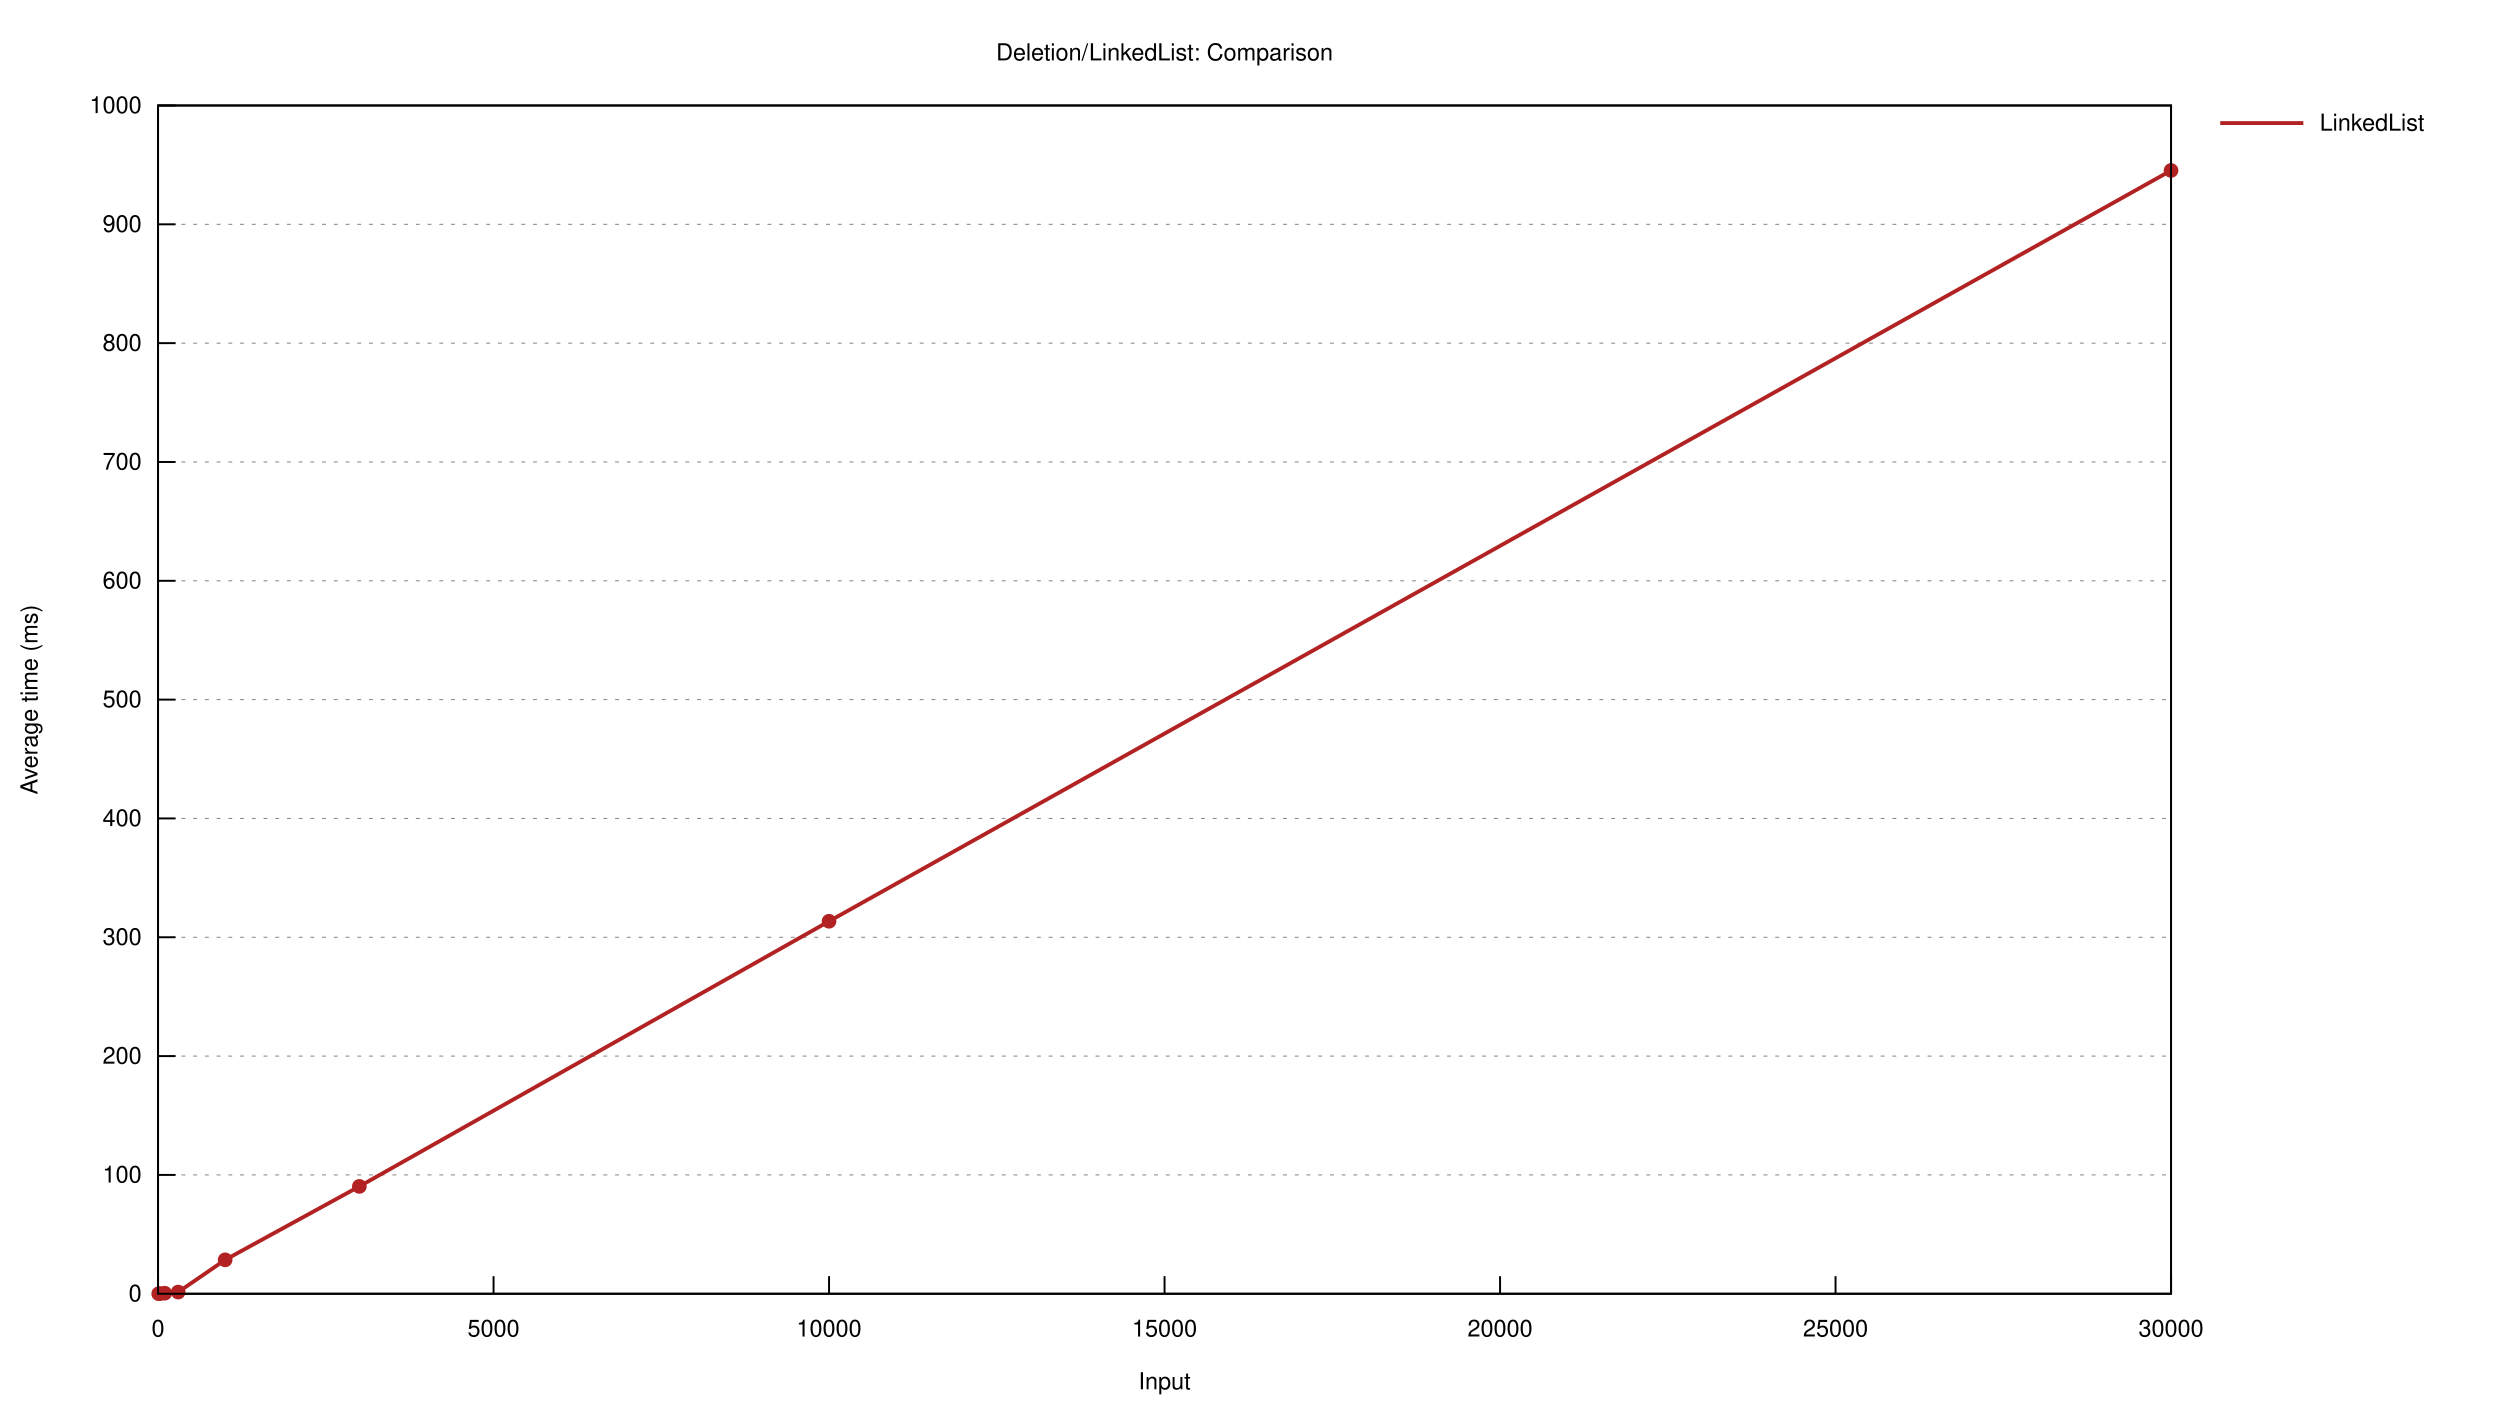
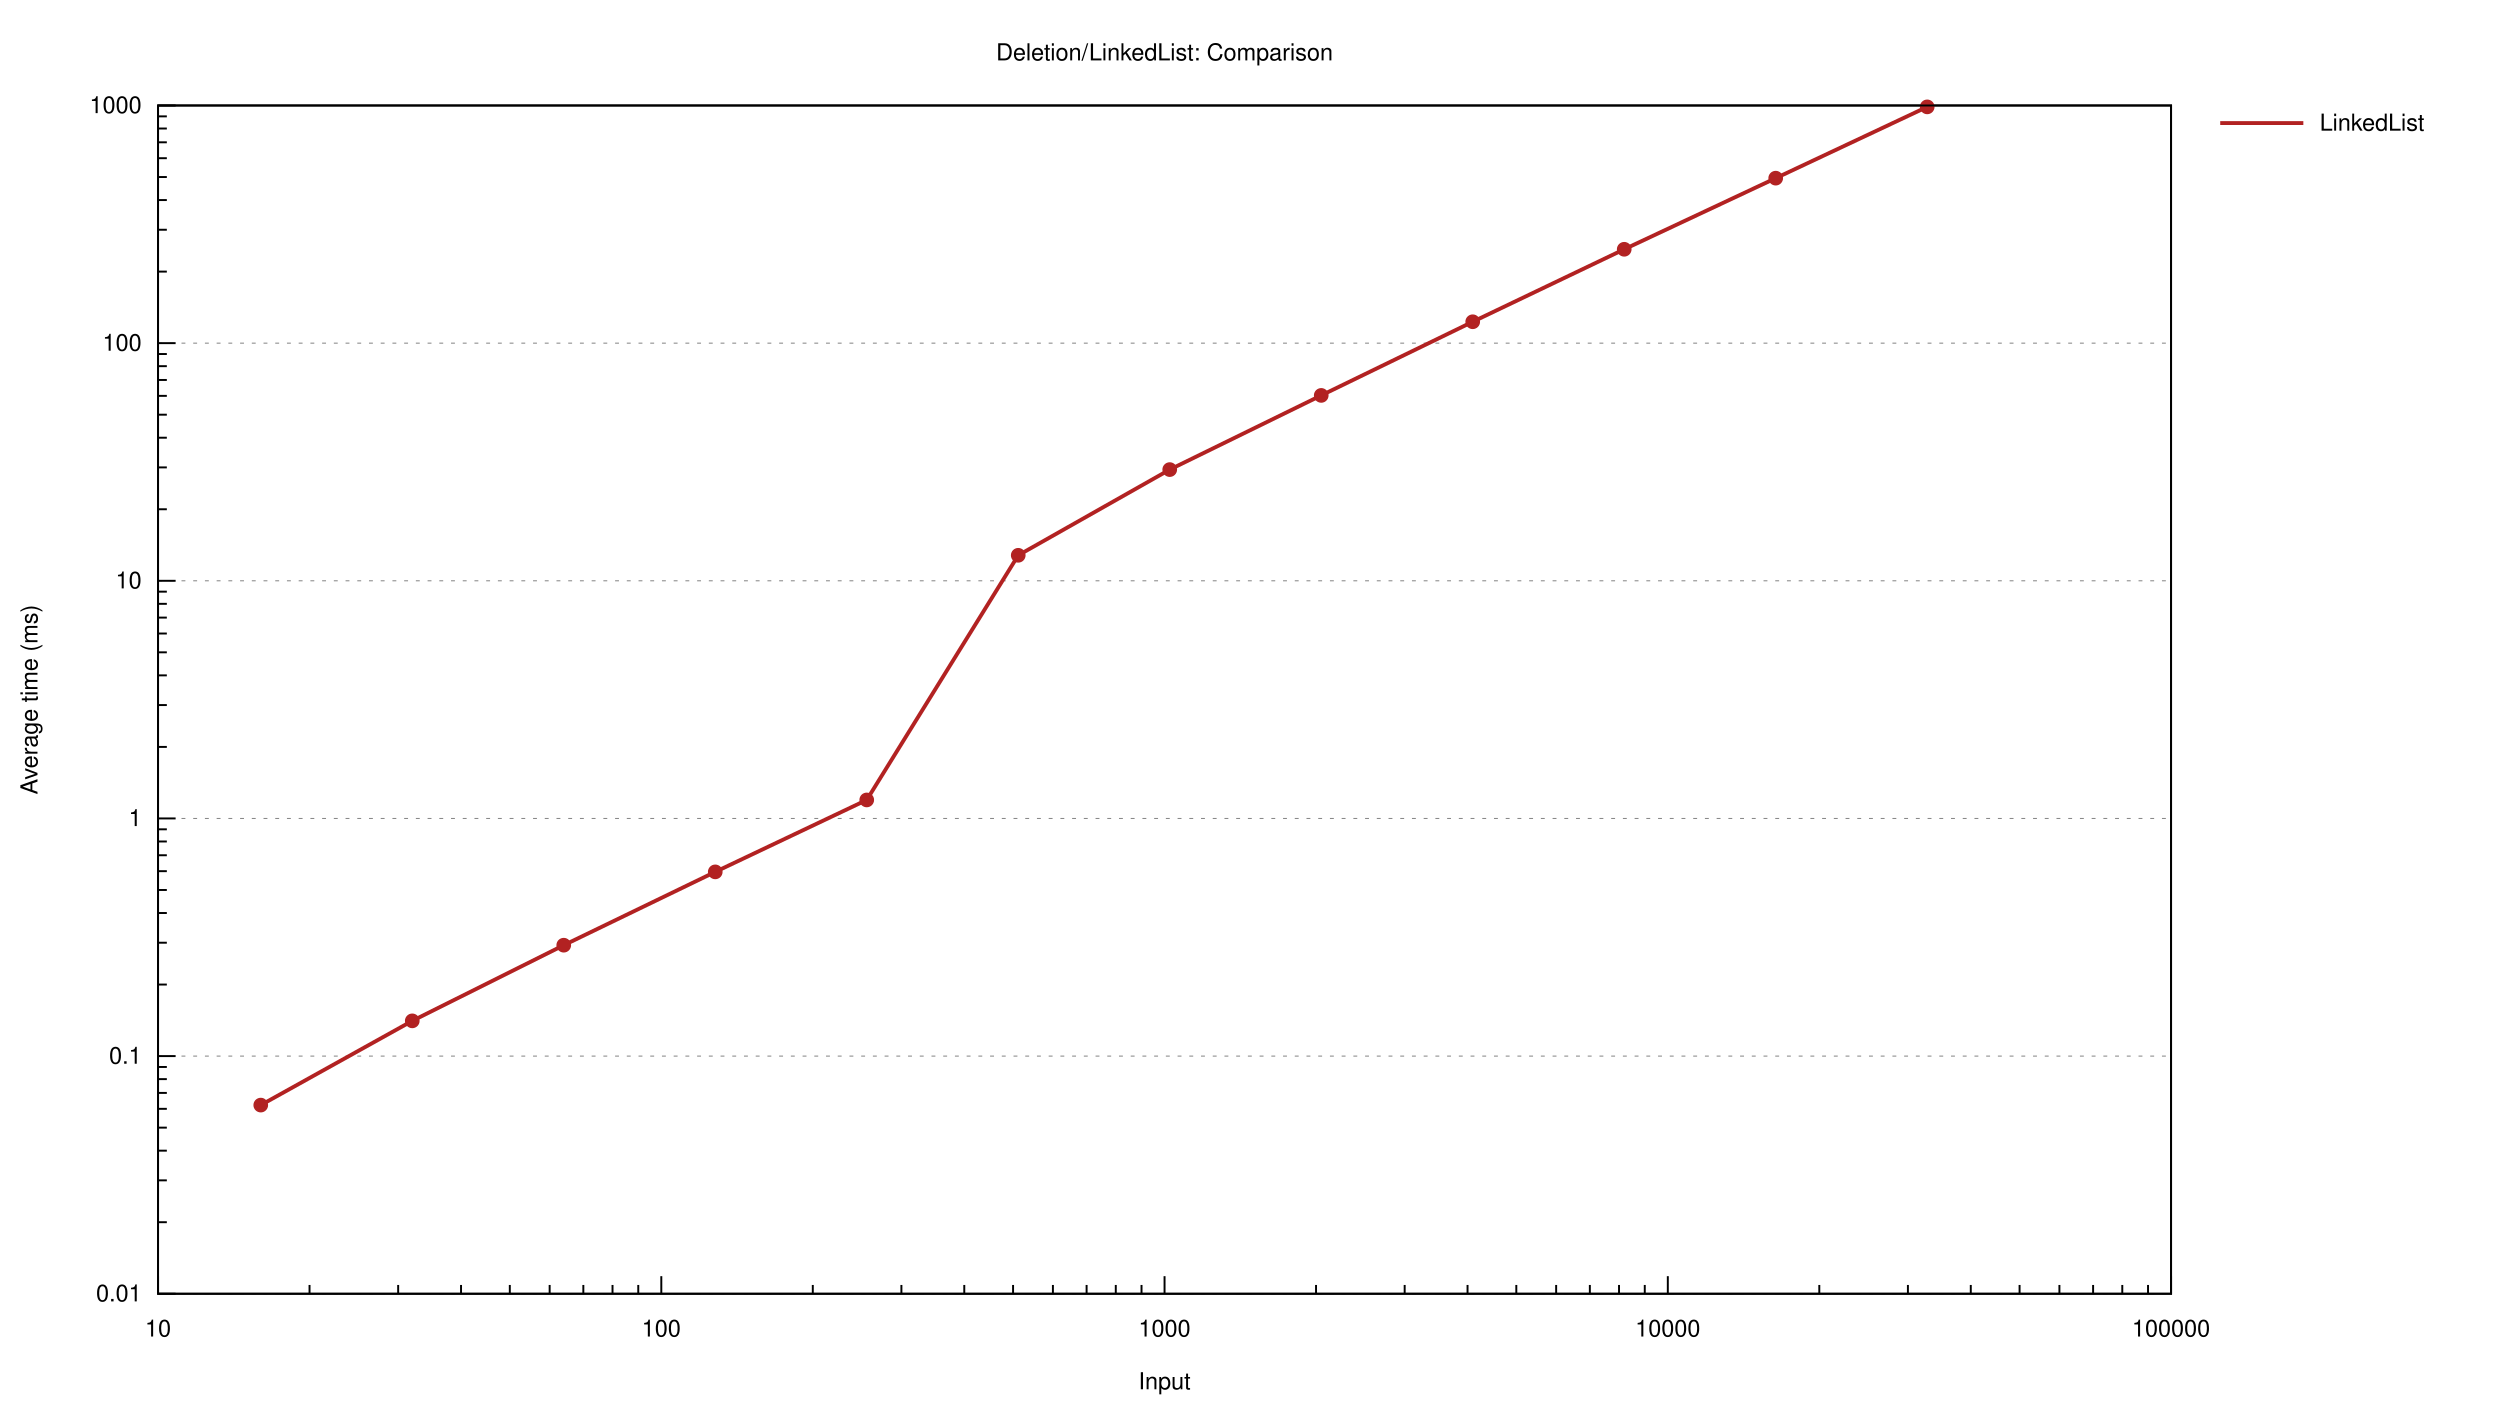
<svg xmlns="http://www.w3.org/2000/svg" xmlns:xlink="http://www.w3.org/1999/xlink" viewBox="0 0 1280 720">
  <g id="gnuplot_canvas">
    <rect x="0" y="0" width="1280" height="720" fill="none" />
    <defs>
      <circle id="gpDot" r="0.5" stroke-width="0.5" stroke="currentColor" />
      <path id="gpPt0" stroke-width="0.222" stroke="currentColor" d="M-1,0 h2 M0,-1 v2" />
      <path id="gpPt1" stroke-width="0.222" stroke="currentColor" d="M-1,-1 L1,1 M1,-1 L-1,1" />
      <path id="gpPt2" stroke-width="0.222" stroke="currentColor" d="M-1,0 L1,0 M0,-1 L0,1 M-1,-1 L1,1 M-1,1 L1,-1" />
      <rect id="gpPt3" stroke-width="0.222" stroke="currentColor" x="-1" y="-1" width="2" height="2" />
      <rect id="gpPt4" stroke-width="0.222" stroke="currentColor" fill="currentColor" x="-1" y="-1" width="2" height="2" />
      <circle id="gpPt5" stroke-width="0.222" stroke="currentColor" cx="0" cy="0" r="1" />
      <use xlink:href="#gpPt5" id="gpPt6" fill="currentColor" stroke="none" />
      <path id="gpPt7" stroke-width="0.222" stroke="currentColor" d="M0,-1.33 L-1.33,0.67 L1.33,0.67 z" />
      <use xlink:href="#gpPt7" id="gpPt8" fill="currentColor" stroke="none" />
      <use xlink:href="#gpPt7" id="gpPt9" stroke="currentColor" transform="rotate(180)" />
      <use xlink:href="#gpPt9" id="gpPt10" fill="currentColor" stroke="none" />
      <use xlink:href="#gpPt3" id="gpPt11" stroke="currentColor" transform="rotate(45)" />
      <use xlink:href="#gpPt11" id="gpPt12" fill="currentColor" stroke="none" />
      <path id="gpPt13" stroke-width="0.222" stroke="currentColor" d="M0,1.330 L1.265,0.411 L0.782,-1.067 L-0.782,-1.076 L-1.265,0.411 z" />
      <use xlink:href="#gpPt13" id="gpPt14" fill="currentColor" stroke="none" />
      <filter id="textbox" filterUnits="objectBoundingBox" x="0" y="0" height="1" width="1">
        <feFlood flood-color="white" flood-opacity="1" result="bgnd" />
        <feComposite in="SourceGraphic" in2="bgnd" operator="atop" />
      </filter>
      <filter id="greybox" filterUnits="objectBoundingBox" x="0" y="0" height="1" width="1">
        <feFlood flood-color="lightgrey" flood-opacity="1" result="grey" />
        <feComposite in="SourceGraphic" in2="grey" operator="atop" />
      </filter>
    </defs>
    <g fill="none" color="white" stroke="currentColor" stroke-width="1.00" stroke-linecap="butt" stroke-linejoin="miter">
</g>
    <g fill="none" color="black" stroke="currentColor" stroke-width="1.00" stroke-linecap="butt" stroke-linejoin="miter">
</g>
    <g fill="none" color="black" stroke="black" stroke-width="0.50" stroke-linecap="butt" stroke-linejoin="miter">
</g>
    <g fill="none" color="gray" stroke="currentColor" stroke-width="0.50" stroke-linecap="butt" stroke-linejoin="miter">
      <path stroke="gray" stroke-dasharray="2,4" class="gridline" d="M80.92,662.40 L1111.58,662.40  " />
    </g>
    <g fill="none" color="gray" stroke="gray" stroke-width="1.00" stroke-linecap="butt" stroke-linejoin="miter">
</g>
    <g fill="none" color="black" stroke="currentColor" stroke-width="1.00" stroke-linecap="butt" stroke-linejoin="miter">
      <path stroke="black" d="M80.92,662.40 L89.92,662.40  " />
      <g transform="translate(72.53,666.30)" stroke="none" fill="black" font-family="Helvetica" font-size="12.00" text-anchor="end">
        <text>
-           <tspan font-family="Helvetica"> 0</tspan>
-         </text>
-       </g>
-     </g>
-     <g fill="none" color="black" stroke="currentColor" stroke-width="1.00" stroke-linecap="butt" stroke-linejoin="miter">
- </g>
-     <g fill="none" color="black" stroke="black" stroke-width="0.50" stroke-linecap="butt" stroke-linejoin="miter">
- </g>
-     <g fill="none" color="gray" stroke="currentColor" stroke-width="0.50" stroke-linecap="butt" stroke-linejoin="miter">
-       <path stroke="gray" stroke-dasharray="2,4" class="gridline" d="M80.92,601.56 L1111.58,601.56  " />
-     </g>
-     <g fill="none" color="gray" stroke="gray" stroke-width="1.00" stroke-linecap="butt" stroke-linejoin="miter">
- </g>
-     <g fill="none" color="black" stroke="currentColor" stroke-width="1.00" stroke-linecap="butt" stroke-linejoin="miter">
-       <path stroke="black" d="M80.92,601.56 L89.92,601.56  " />
-       <g transform="translate(72.53,605.46)" stroke="none" fill="black" font-family="Helvetica" font-size="12.00" text-anchor="end">
-         <text>
-           <tspan font-family="Helvetica"> 100</tspan>
-         </text>
-       </g>
-     </g>
-     <g fill="none" color="black" stroke="currentColor" stroke-width="1.00" stroke-linecap="butt" stroke-linejoin="miter">
- </g>
+           <tspan font-family="Helvetica"> 0.01</tspan>
+         </text>
+       </g>
+     </g>
+     <g fill="none" color="black" stroke="currentColor" stroke-width="1.00" stroke-linecap="butt" stroke-linejoin="miter">
+       <path stroke="black" d="M80.92,625.77 L85.42,625.77 M80.92,604.34 L85.42,604.34 M80.92,589.14 L85.42,589.14 M80.92,577.35 L85.42,577.35   M80.92,567.72 L85.42,567.72 M80.92,559.57 L85.42,559.57 M80.92,552.51 L85.42,552.51 M80.92,546.29 L85.42,546.29    " />
+     </g>
    <g fill="none" color="black" stroke="black" stroke-width="0.50" stroke-linecap="butt" stroke-linejoin="miter">
</g>
    <g fill="none" color="gray" stroke="currentColor" stroke-width="0.50" stroke-linecap="butt" stroke-linejoin="miter">
      <path stroke="gray" stroke-dasharray="2,4" class="gridline" d="M80.92,540.72 L1111.58,540.72  " />
    </g>
    <g fill="none" color="gray" stroke="gray" stroke-width="1.00" stroke-linecap="butt" stroke-linejoin="miter">
</g>
    <g fill="none" color="black" stroke="currentColor" stroke-width="1.00" stroke-linecap="butt" stroke-linejoin="miter">
      <path stroke="black" d="M80.92,540.72 L89.92,540.72  " />
      <g transform="translate(72.53,544.62)" stroke="none" fill="black" font-family="Helvetica" font-size="12.00" text-anchor="end">
        <text>
-           <tspan font-family="Helvetica"> 200</tspan>
-         </text>
-       </g>
-     </g>
-     <g fill="none" color="black" stroke="currentColor" stroke-width="1.00" stroke-linecap="butt" stroke-linejoin="miter">
- </g>
-     <g fill="none" color="black" stroke="black" stroke-width="0.50" stroke-linecap="butt" stroke-linejoin="miter">
- </g>
-     <g fill="none" color="gray" stroke="currentColor" stroke-width="0.50" stroke-linecap="butt" stroke-linejoin="miter">
-       <path stroke="gray" stroke-dasharray="2,4" class="gridline" d="M80.92,479.88 L1111.58,479.88  " />
-     </g>
-     <g fill="none" color="gray" stroke="gray" stroke-width="1.00" stroke-linecap="butt" stroke-linejoin="miter">
- </g>
-     <g fill="none" color="black" stroke="currentColor" stroke-width="1.00" stroke-linecap="butt" stroke-linejoin="miter">
-       <path stroke="black" d="M80.92,479.88 L89.92,479.88  " />
-       <g transform="translate(72.53,483.78)" stroke="none" fill="black" font-family="Helvetica" font-size="12.00" text-anchor="end">
-         <text>
-           <tspan font-family="Helvetica"> 300</tspan>
-         </text>
-       </g>
-     </g>
-     <g fill="none" color="black" stroke="currentColor" stroke-width="1.00" stroke-linecap="butt" stroke-linejoin="miter">
- </g>
+           <tspan font-family="Helvetica"> 0.1</tspan>
+         </text>
+       </g>
+     </g>
+     <g fill="none" color="black" stroke="currentColor" stroke-width="1.00" stroke-linecap="butt" stroke-linejoin="miter">
+       <path stroke="black" d="M80.92,504.09 L85.42,504.09 M80.92,482.67 L85.42,482.67 M80.92,467.46 L85.42,467.46 M80.92,455.67 L85.42,455.67   M80.92,446.04 L85.42,446.04 M80.92,437.89 L85.42,437.89 M80.92,430.84 L85.42,430.84 M80.92,424.61 L85.42,424.61    " />
+     </g>
    <g fill="none" color="black" stroke="black" stroke-width="0.50" stroke-linecap="butt" stroke-linejoin="miter">
</g>
    <g fill="none" color="gray" stroke="currentColor" stroke-width="0.50" stroke-linecap="butt" stroke-linejoin="miter">
      <path stroke="gray" stroke-dasharray="2,4" class="gridline" d="M80.92,419.04 L1111.58,419.04  " />
    </g>
    <g fill="none" color="gray" stroke="gray" stroke-width="1.00" stroke-linecap="butt" stroke-linejoin="miter">
</g>
    <g fill="none" color="black" stroke="currentColor" stroke-width="1.00" stroke-linecap="butt" stroke-linejoin="miter">
      <path stroke="black" d="M80.92,419.04 L89.92,419.04  " />
      <g transform="translate(72.53,422.94)" stroke="none" fill="black" font-family="Helvetica" font-size="12.00" text-anchor="end">
        <text>
-           <tspan font-family="Helvetica"> 400</tspan>
-         </text>
-       </g>
-     </g>
-     <g fill="none" color="black" stroke="currentColor" stroke-width="1.00" stroke-linecap="butt" stroke-linejoin="miter">
- </g>
-     <g fill="none" color="black" stroke="black" stroke-width="0.50" stroke-linecap="butt" stroke-linejoin="miter">
- </g>
-     <g fill="none" color="gray" stroke="currentColor" stroke-width="0.50" stroke-linecap="butt" stroke-linejoin="miter">
-       <path stroke="gray" stroke-dasharray="2,4" class="gridline" d="M80.92,358.20 L1111.58,358.20  " />
-     </g>
-     <g fill="none" color="gray" stroke="gray" stroke-width="1.00" stroke-linecap="butt" stroke-linejoin="miter">
- </g>
-     <g fill="none" color="black" stroke="currentColor" stroke-width="1.00" stroke-linecap="butt" stroke-linejoin="miter">
-       <path stroke="black" d="M80.92,358.20 L89.92,358.20  " />
-       <g transform="translate(72.53,362.10)" stroke="none" fill="black" font-family="Helvetica" font-size="12.00" text-anchor="end">
-         <text>
-           <tspan font-family="Helvetica"> 500</tspan>
-         </text>
-       </g>
-     </g>
-     <g fill="none" color="black" stroke="currentColor" stroke-width="1.00" stroke-linecap="butt" stroke-linejoin="miter">
- </g>
+           <tspan font-family="Helvetica"> 1</tspan>
+         </text>
+       </g>
+     </g>
+     <g fill="none" color="black" stroke="currentColor" stroke-width="1.00" stroke-linecap="butt" stroke-linejoin="miter">
+       <path stroke="black" d="M80.92,382.42 L85.42,382.42 M80.92,360.99 L85.42,360.99 M80.92,345.79 L85.42,345.79 M80.92,333.99 L85.42,333.99   M80.92,324.36 L85.42,324.36 M80.92,316.21 L85.42,316.21 M80.92,309.16 L85.42,309.16 M80.92,302.93 L85.42,302.93    " />
+     </g>
    <g fill="none" color="black" stroke="black" stroke-width="0.50" stroke-linecap="butt" stroke-linejoin="miter">
</g>
    <g fill="none" color="gray" stroke="currentColor" stroke-width="0.50" stroke-linecap="butt" stroke-linejoin="miter">
      <path stroke="gray" stroke-dasharray="2,4" class="gridline" d="M80.92,297.37 L1111.58,297.37  " />
    </g>
    <g fill="none" color="gray" stroke="gray" stroke-width="1.00" stroke-linecap="butt" stroke-linejoin="miter">
</g>
    <g fill="none" color="black" stroke="currentColor" stroke-width="1.00" stroke-linecap="butt" stroke-linejoin="miter">
      <path stroke="black" d="M80.92,297.37 L89.92,297.37  " />
      <g transform="translate(72.53,301.27)" stroke="none" fill="black" font-family="Helvetica" font-size="12.00" text-anchor="end">
        <text>
-           <tspan font-family="Helvetica"> 600</tspan>
-         </text>
-       </g>
-     </g>
-     <g fill="none" color="black" stroke="currentColor" stroke-width="1.00" stroke-linecap="butt" stroke-linejoin="miter">
- </g>
-     <g fill="none" color="black" stroke="black" stroke-width="0.50" stroke-linecap="butt" stroke-linejoin="miter">
- </g>
-     <g fill="none" color="gray" stroke="currentColor" stroke-width="0.50" stroke-linecap="butt" stroke-linejoin="miter">
-       <path stroke="gray" stroke-dasharray="2,4" class="gridline" d="M80.92,236.53 L1111.58,236.53  " />
-     </g>
-     <g fill="none" color="gray" stroke="gray" stroke-width="1.00" stroke-linecap="butt" stroke-linejoin="miter">
- </g>
-     <g fill="none" color="black" stroke="currentColor" stroke-width="1.00" stroke-linecap="butt" stroke-linejoin="miter">
-       <path stroke="black" d="M80.92,236.53 L89.92,236.53  " />
-       <g transform="translate(72.53,240.43)" stroke="none" fill="black" font-family="Helvetica" font-size="12.00" text-anchor="end">
-         <text>
-           <tspan font-family="Helvetica"> 700</tspan>
-         </text>
-       </g>
-     </g>
-     <g fill="none" color="black" stroke="currentColor" stroke-width="1.00" stroke-linecap="butt" stroke-linejoin="miter">
- </g>
+           <tspan font-family="Helvetica"> 10</tspan>
+         </text>
+       </g>
+     </g>
+     <g fill="none" color="black" stroke="currentColor" stroke-width="1.00" stroke-linecap="butt" stroke-linejoin="miter">
+       <path stroke="black" d="M80.92,260.74 L85.42,260.74 M80.92,239.31 L85.42,239.31 M80.92,224.11 L85.42,224.11 M80.92,212.32 L85.42,212.32   M80.92,202.68 L85.42,202.68 M80.92,194.54 L85.42,194.54 M80.92,187.48 L85.42,187.48 M80.92,181.26 L85.42,181.26    " />
+     </g>
    <g fill="none" color="black" stroke="black" stroke-width="0.50" stroke-linecap="butt" stroke-linejoin="miter">
</g>
    <g fill="none" color="gray" stroke="currentColor" stroke-width="0.50" stroke-linecap="butt" stroke-linejoin="miter">
      <path stroke="gray" stroke-dasharray="2,4" class="gridline" d="M80.92,175.69 L1111.58,175.69  " />
    </g>
    <g fill="none" color="gray" stroke="gray" stroke-width="1.00" stroke-linecap="butt" stroke-linejoin="miter">
</g>
    <g fill="none" color="black" stroke="currentColor" stroke-width="1.00" stroke-linecap="butt" stroke-linejoin="miter">
      <path stroke="black" d="M80.92,175.69 L89.92,175.69  " />
      <g transform="translate(72.53,179.59)" stroke="none" fill="black" font-family="Helvetica" font-size="12.00" text-anchor="end">
        <text>
-           <tspan font-family="Helvetica"> 800</tspan>
-         </text>
-       </g>
-     </g>
-     <g fill="none" color="black" stroke="currentColor" stroke-width="1.00" stroke-linecap="butt" stroke-linejoin="miter">
- </g>
-     <g fill="none" color="black" stroke="black" stroke-width="0.50" stroke-linecap="butt" stroke-linejoin="miter">
- </g>
-     <g fill="none" color="gray" stroke="currentColor" stroke-width="0.50" stroke-linecap="butt" stroke-linejoin="miter">
-       <path stroke="gray" stroke-dasharray="2,4" class="gridline" d="M80.92,114.85 L1111.58,114.85  " />
-     </g>
-     <g fill="none" color="gray" stroke="gray" stroke-width="1.00" stroke-linecap="butt" stroke-linejoin="miter">
- </g>
-     <g fill="none" color="black" stroke="currentColor" stroke-width="1.00" stroke-linecap="butt" stroke-linejoin="miter">
-       <path stroke="black" d="M80.92,114.85 L89.92,114.85  " />
-       <g transform="translate(72.53,118.75)" stroke="none" fill="black" font-family="Helvetica" font-size="12.00" text-anchor="end">
-         <text>
-           <tspan font-family="Helvetica"> 900</tspan>
-         </text>
-       </g>
-     </g>
-     <g fill="none" color="black" stroke="currentColor" stroke-width="1.00" stroke-linecap="butt" stroke-linejoin="miter">
- </g>
+           <tspan font-family="Helvetica"> 100</tspan>
+         </text>
+       </g>
+     </g>
+     <g fill="none" color="black" stroke="currentColor" stroke-width="1.00" stroke-linecap="butt" stroke-linejoin="miter">
+       <path stroke="black" d="M80.92,139.06 L85.42,139.06 M80.92,117.63 L85.42,117.63 M80.92,102.43 L85.42,102.43 M80.92,90.64 L85.42,90.64   M80.92,81.00 L85.42,81.00 M80.92,72.86 L85.42,72.86 M80.92,65.80 L85.42,65.80 M80.92,59.58 L85.42,59.58    " />
+     </g>
    <g fill="none" color="black" stroke="black" stroke-width="0.50" stroke-linecap="butt" stroke-linejoin="miter">
</g>
    <g fill="none" color="gray" stroke="currentColor" stroke-width="0.50" stroke-linecap="butt" stroke-linejoin="miter">
      <path stroke="gray" stroke-dasharray="2,4" class="gridline" d="M80.92,54.01 L1111.58,54.01  " />
    </g>
    <g fill="none" color="gray" stroke="gray" stroke-width="1.00" stroke-linecap="butt" stroke-linejoin="miter">
</g>
    <g fill="none" color="black" stroke="currentColor" stroke-width="1.00" stroke-linecap="butt" stroke-linejoin="miter">
      <path stroke="black" d="M80.92,54.01 L89.92,54.01  " />
      <g transform="translate(72.53,57.91)" stroke="none" fill="black" font-family="Helvetica" font-size="12.00" text-anchor="end">
        <text>
          <tspan font-family="Helvetica"> 1000</tspan>
        </text>
      </g>
    </g>
    <g fill="none" color="black" stroke="currentColor" stroke-width="1.00" stroke-linecap="butt" stroke-linejoin="miter">
      <path stroke="black" d="M80.92,662.40 L80.92,653.40  " />
      <g transform="translate(80.92,684.30)" stroke="none" fill="black" font-family="Helvetica" font-size="12.00" text-anchor="middle">
        <text>
-           <tspan font-family="Helvetica"> 0</tspan>
-         </text>
-       </g>
-     </g>
-     <g fill="none" color="black" stroke="currentColor" stroke-width="1.00" stroke-linecap="butt" stroke-linejoin="miter">
-       <path stroke="black" d="M252.70,662.40 L252.70,653.40  " />
-       <g transform="translate(252.70,684.30)" stroke="none" fill="black" font-family="Helvetica" font-size="12.00" text-anchor="middle">
-         <text>
-           <tspan font-family="Helvetica"> 5000</tspan>
-         </text>
-       </g>
-     </g>
-     <g fill="none" color="black" stroke="currentColor" stroke-width="1.00" stroke-linecap="butt" stroke-linejoin="miter">
-       <path stroke="black" d="M424.47,662.40 L424.47,653.40  " />
-       <g transform="translate(424.47,684.30)" stroke="none" fill="black" font-family="Helvetica" font-size="12.00" text-anchor="middle">
+           <tspan font-family="Helvetica"> 10</tspan>
+         </text>
+       </g>
+     </g>
+     <g fill="none" color="black" stroke="currentColor" stroke-width="1.00" stroke-linecap="butt" stroke-linejoin="miter">
+       <path stroke="black" d="M158.48,662.40 L158.48,657.90 M203.86,662.40 L203.86,657.90 M236.05,662.40 L236.05,657.90 M261.02,662.40 L261.02,657.90   M281.42,662.40 L281.42,657.90 M298.67,662.40 L298.67,657.90 M313.61,662.40 L313.61,657.90 M326.79,662.40 L326.79,657.90   M338.59,662.40 L338.59,653.40  " />
+       <g transform="translate(338.59,684.30)" stroke="none" fill="black" font-family="Helvetica" font-size="12.00" text-anchor="middle">
+         <text>
+           <tspan font-family="Helvetica"> 100</tspan>
+         </text>
+       </g>
+     </g>
+     <g fill="none" color="black" stroke="currentColor" stroke-width="1.00" stroke-linecap="butt" stroke-linejoin="miter">
+       <path stroke="black" d="M416.15,662.40 L416.15,657.90 M461.52,662.40 L461.52,657.90 M493.71,662.40 L493.71,657.90 M518.69,662.40 L518.69,657.90   M539.09,662.40 L539.09,657.90 M556.34,662.40 L556.34,657.90 M571.28,662.40 L571.28,657.90 M584.46,662.40 L584.46,657.90   M596.25,662.40 L596.25,653.40  " />
+       <g transform="translate(596.25,684.30)" stroke="none" fill="black" font-family="Helvetica" font-size="12.00" text-anchor="middle">
+         <text>
+           <tspan font-family="Helvetica"> 1000</tspan>
+         </text>
+       </g>
+     </g>
+     <g fill="none" color="black" stroke="currentColor" stroke-width="1.00" stroke-linecap="butt" stroke-linejoin="miter">
+       <path stroke="black" d="M673.81,662.40 L673.81,657.90 M719.19,662.40 L719.19,657.90 M751.38,662.40 L751.38,657.90 M776.35,662.40 L776.35,657.90   M796.75,662.40 L796.75,657.90 M814.00,662.40 L814.00,657.90 M828.94,662.40 L828.94,657.90 M842.12,662.40 L842.12,657.90   M853.92,662.40 L853.92,653.40  " />
+       <g transform="translate(853.92,684.30)" stroke="none" fill="black" font-family="Helvetica" font-size="12.00" text-anchor="middle">
        <text>
          <tspan font-family="Helvetica"> 10000</tspan>
        </text>
      </g>
    </g>
    <g fill="none" color="black" stroke="currentColor" stroke-width="1.00" stroke-linecap="butt" stroke-linejoin="miter">
-       <path stroke="black" d="M596.25,662.40 L596.25,653.40  " />
-       <g transform="translate(596.25,684.30)" stroke="none" fill="black" font-family="Helvetica" font-size="12.00" text-anchor="middle">
-         <text>
-           <tspan font-family="Helvetica"> 15000</tspan>
-         </text>
-       </g>
-     </g>
-     <g fill="none" color="black" stroke="currentColor" stroke-width="1.00" stroke-linecap="butt" stroke-linejoin="miter">
-       <path stroke="black" d="M768.03,662.40 L768.03,653.40  " />
-       <g transform="translate(768.03,684.30)" stroke="none" fill="black" font-family="Helvetica" font-size="12.00" text-anchor="middle">
-         <text>
-           <tspan font-family="Helvetica"> 20000</tspan>
-         </text>
-       </g>
-     </g>
-     <g fill="none" color="black" stroke="currentColor" stroke-width="1.00" stroke-linecap="butt" stroke-linejoin="miter">
-       <path stroke="black" d="M939.80,662.40 L939.80,653.40  " />
-       <g transform="translate(939.80,684.30)" stroke="none" fill="black" font-family="Helvetica" font-size="12.00" text-anchor="middle">
-         <text>
-           <tspan font-family="Helvetica"> 25000</tspan>
-         </text>
-       </g>
-     </g>
-     <g fill="none" color="black" stroke="currentColor" stroke-width="1.00" stroke-linecap="butt" stroke-linejoin="miter">
-       <path stroke="black" d="M1111.58,662.40 L1111.58,653.40  " />
+       <path stroke="black" d="M931.48,662.40 L931.48,657.90 M976.85,662.40 L976.85,657.90 M1009.04,662.40 L1009.04,657.90 M1034.02,662.40 L1034.02,657.90   M1054.42,662.40 L1054.42,657.90 M1071.67,662.40 L1071.67,657.90 M1086.61,662.40 L1086.61,657.90 M1099.79,662.40 L1099.79,657.90   M1111.58,662.40 L1111.58,653.40  " />
      <g transform="translate(1111.58,684.30)" stroke="none" fill="black" font-family="Helvetica" font-size="12.00" text-anchor="middle">
        <text>
-           <tspan font-family="Helvetica"> 30000</tspan>
+           <tspan font-family="Helvetica"> 100000</tspan>
        </text>
      </g>
    </g>
    <g fill="none" color="black" stroke="currentColor" stroke-width="1.00" stroke-linecap="butt" stroke-linejoin="miter">
</g>
    <g fill="none" color="black" stroke="currentColor" stroke-width="1.00" stroke-linecap="butt" stroke-linejoin="miter">
      <path stroke="black" d="M80.92,54.01 L80.92,662.40 L1111.58,662.40 L1111.58,54.01 L80.92,54.01 Z  " />
    </g>
    <g fill="none" color="black" stroke="currentColor" stroke-width="1.00" stroke-linecap="butt" stroke-linejoin="miter">
</g>
    <g id="gnuplot_plot_1">
      <g fill="none" color="white" stroke="black" stroke-width="2.00" stroke-linecap="butt" stroke-linejoin="miter">
</g>
      <g fill="none" color="black" stroke="currentColor" stroke-width="2.00" stroke-linecap="butt" stroke-linejoin="miter">
        <g transform="translate(1187.70,66.91)" stroke="none" fill="black" font-family="Helvetica" font-size="12.00" text-anchor="start">
          <text>
            <tspan font-family="Helvetica">LinkedList</tspan>
          </text>
        </g>
      </g>
      <g fill="none" color="black" stroke="currentColor" stroke-width="2.00" stroke-linecap="butt" stroke-linejoin="miter">
-         <path stroke="rgb(178,  34,  34)" d="M1136.75,63.01 L1179.31,63.01 M81.26,662.38 L81.95,662.32 L84.36,662.12 L91.23,661.54 L115.28,645.04 L183.99,607.44   L424.47,471.69 L1111.58,87.28  " />
+         <path stroke="rgb(178,  34,  34)" d="M1136.75,63.01 L1179.31,63.01 M133.51,565.81 L211.08,522.68 L288.64,483.94 L366.21,446.40 L443.77,409.57 L521.34,284.31   L598.90,240.43 L676.47,202.45 L754.03,164.74 L831.60,127.63 L909.16,91.22 L986.73,54.72  " />
      </g>
    </g>
    <g id="gnuplot_plot_2" fill="none">
      <g fill="none" color="white" stroke="rgb(178,  34,  34)" stroke-width="1.00" stroke-linecap="butt" stroke-linejoin="miter">
</g>
      <g fill="none" color="black" stroke="currentColor" stroke-width="1.00" stroke-linecap="butt" stroke-linejoin="miter">
-         <use xlink:href="#gpPt6" transform="translate(81.26,662.38) scale(3.38)" color="rgb(178,  34,  34)" />
-         <use xlink:href="#gpPt6" transform="translate(81.95,662.32) scale(3.38)" color="rgb(178,  34,  34)" />
-         <use xlink:href="#gpPt6" transform="translate(84.36,662.12) scale(3.38)" color="rgb(178,  34,  34)" />
-         <use xlink:href="#gpPt6" transform="translate(91.23,661.54) scale(3.38)" color="rgb(178,  34,  34)" />
-         <use xlink:href="#gpPt6" transform="translate(115.28,645.04) scale(3.38)" color="rgb(178,  34,  34)" />
-         <use xlink:href="#gpPt6" transform="translate(183.99,607.44) scale(3.38)" color="rgb(178,  34,  34)" />
-         <use xlink:href="#gpPt6" transform="translate(424.47,471.69) scale(3.38)" color="rgb(178,  34,  34)" />
-         <use xlink:href="#gpPt6" transform="translate(1111.58,87.28) scale(3.38)" color="rgb(178,  34,  34)" />
+         <use xlink:href="#gpPt6" transform="translate(133.51,565.81) scale(3.38)" color="rgb(178,  34,  34)" />
+         <use xlink:href="#gpPt6" transform="translate(211.08,522.68) scale(3.38)" color="rgb(178,  34,  34)" />
+         <use xlink:href="#gpPt6" transform="translate(288.64,483.94) scale(3.38)" color="rgb(178,  34,  34)" />
+         <use xlink:href="#gpPt6" transform="translate(366.21,446.40) scale(3.38)" color="rgb(178,  34,  34)" />
+         <use xlink:href="#gpPt6" transform="translate(443.77,409.57) scale(3.38)" color="rgb(178,  34,  34)" />
+         <use xlink:href="#gpPt6" transform="translate(521.34,284.31) scale(3.38)" color="rgb(178,  34,  34)" />
+         <use xlink:href="#gpPt6" transform="translate(598.90,240.43) scale(3.38)" color="rgb(178,  34,  34)" />
+         <use xlink:href="#gpPt6" transform="translate(676.47,202.45) scale(3.38)" color="rgb(178,  34,  34)" />
+         <use xlink:href="#gpPt6" transform="translate(754.03,164.74) scale(3.38)" color="rgb(178,  34,  34)" />
+         <use xlink:href="#gpPt6" transform="translate(831.60,127.63) scale(3.38)" color="rgb(178,  34,  34)" />
+         <use xlink:href="#gpPt6" transform="translate(909.16,91.22) scale(3.38)" color="rgb(178,  34,  34)" />
+         <use xlink:href="#gpPt6" transform="translate(986.73,54.72) scale(3.38)" color="rgb(178,  34,  34)" />
      </g>
    </g>
    <g fill="none" color="white" stroke="rgb(178,  34,  34)" stroke-width="2.00" stroke-linecap="butt" stroke-linejoin="miter">
</g>
    <g fill="none" color="black" stroke="currentColor" stroke-width="2.00" stroke-linecap="butt" stroke-linejoin="miter">
</g>
    <g fill="none" color="black" stroke="black" stroke-width="1.00" stroke-linecap="butt" stroke-linejoin="miter">
</g>
    <g fill="none" color="black" stroke="currentColor" stroke-width="1.00" stroke-linecap="butt" stroke-linejoin="miter">
      <path stroke="black" d="M80.92,54.01 L80.92,662.40 L1111.58,662.40 L1111.58,54.01 L80.92,54.01 Z  " />
      <g transform="translate(19.18,358.21) rotate(270.00)" stroke="none" fill="black" font-family="Helvetica" font-size="12.00" text-anchor="middle">
        <text>
          <tspan font-family="Helvetica">Average time (ms)</tspan>
        </text>
      </g>
    </g>
    <g fill="none" color="black" stroke="currentColor" stroke-width="1.00" stroke-linecap="butt" stroke-linejoin="miter">
      <g transform="translate(596.25,711.30)" stroke="none" fill="black" font-family="Helvetica" font-size="12.00" text-anchor="middle">
        <text>
          <tspan font-family="Helvetica">Input</tspan>
        </text>
      </g>
    </g>
    <g fill="none" color="black" stroke="currentColor" stroke-width="1.00" stroke-linecap="butt" stroke-linejoin="miter">
</g>
    <g fill="none" color="black" stroke="currentColor" stroke-width="1.00" stroke-linecap="butt" stroke-linejoin="miter">
      <g transform="translate(596.25,30.91)" stroke="none" fill="black" font-family="Helvetica" font-size="12.00" text-anchor="middle">
        <text>
          <tspan font-family="Helvetica">Deletion/LinkedList: Comparison</tspan>
        </text>
      </g>
    </g>
    <g fill="none" color="black" stroke="currentColor" stroke-width="1.00" stroke-linecap="butt" stroke-linejoin="miter">
</g>
  </g>
</svg>
